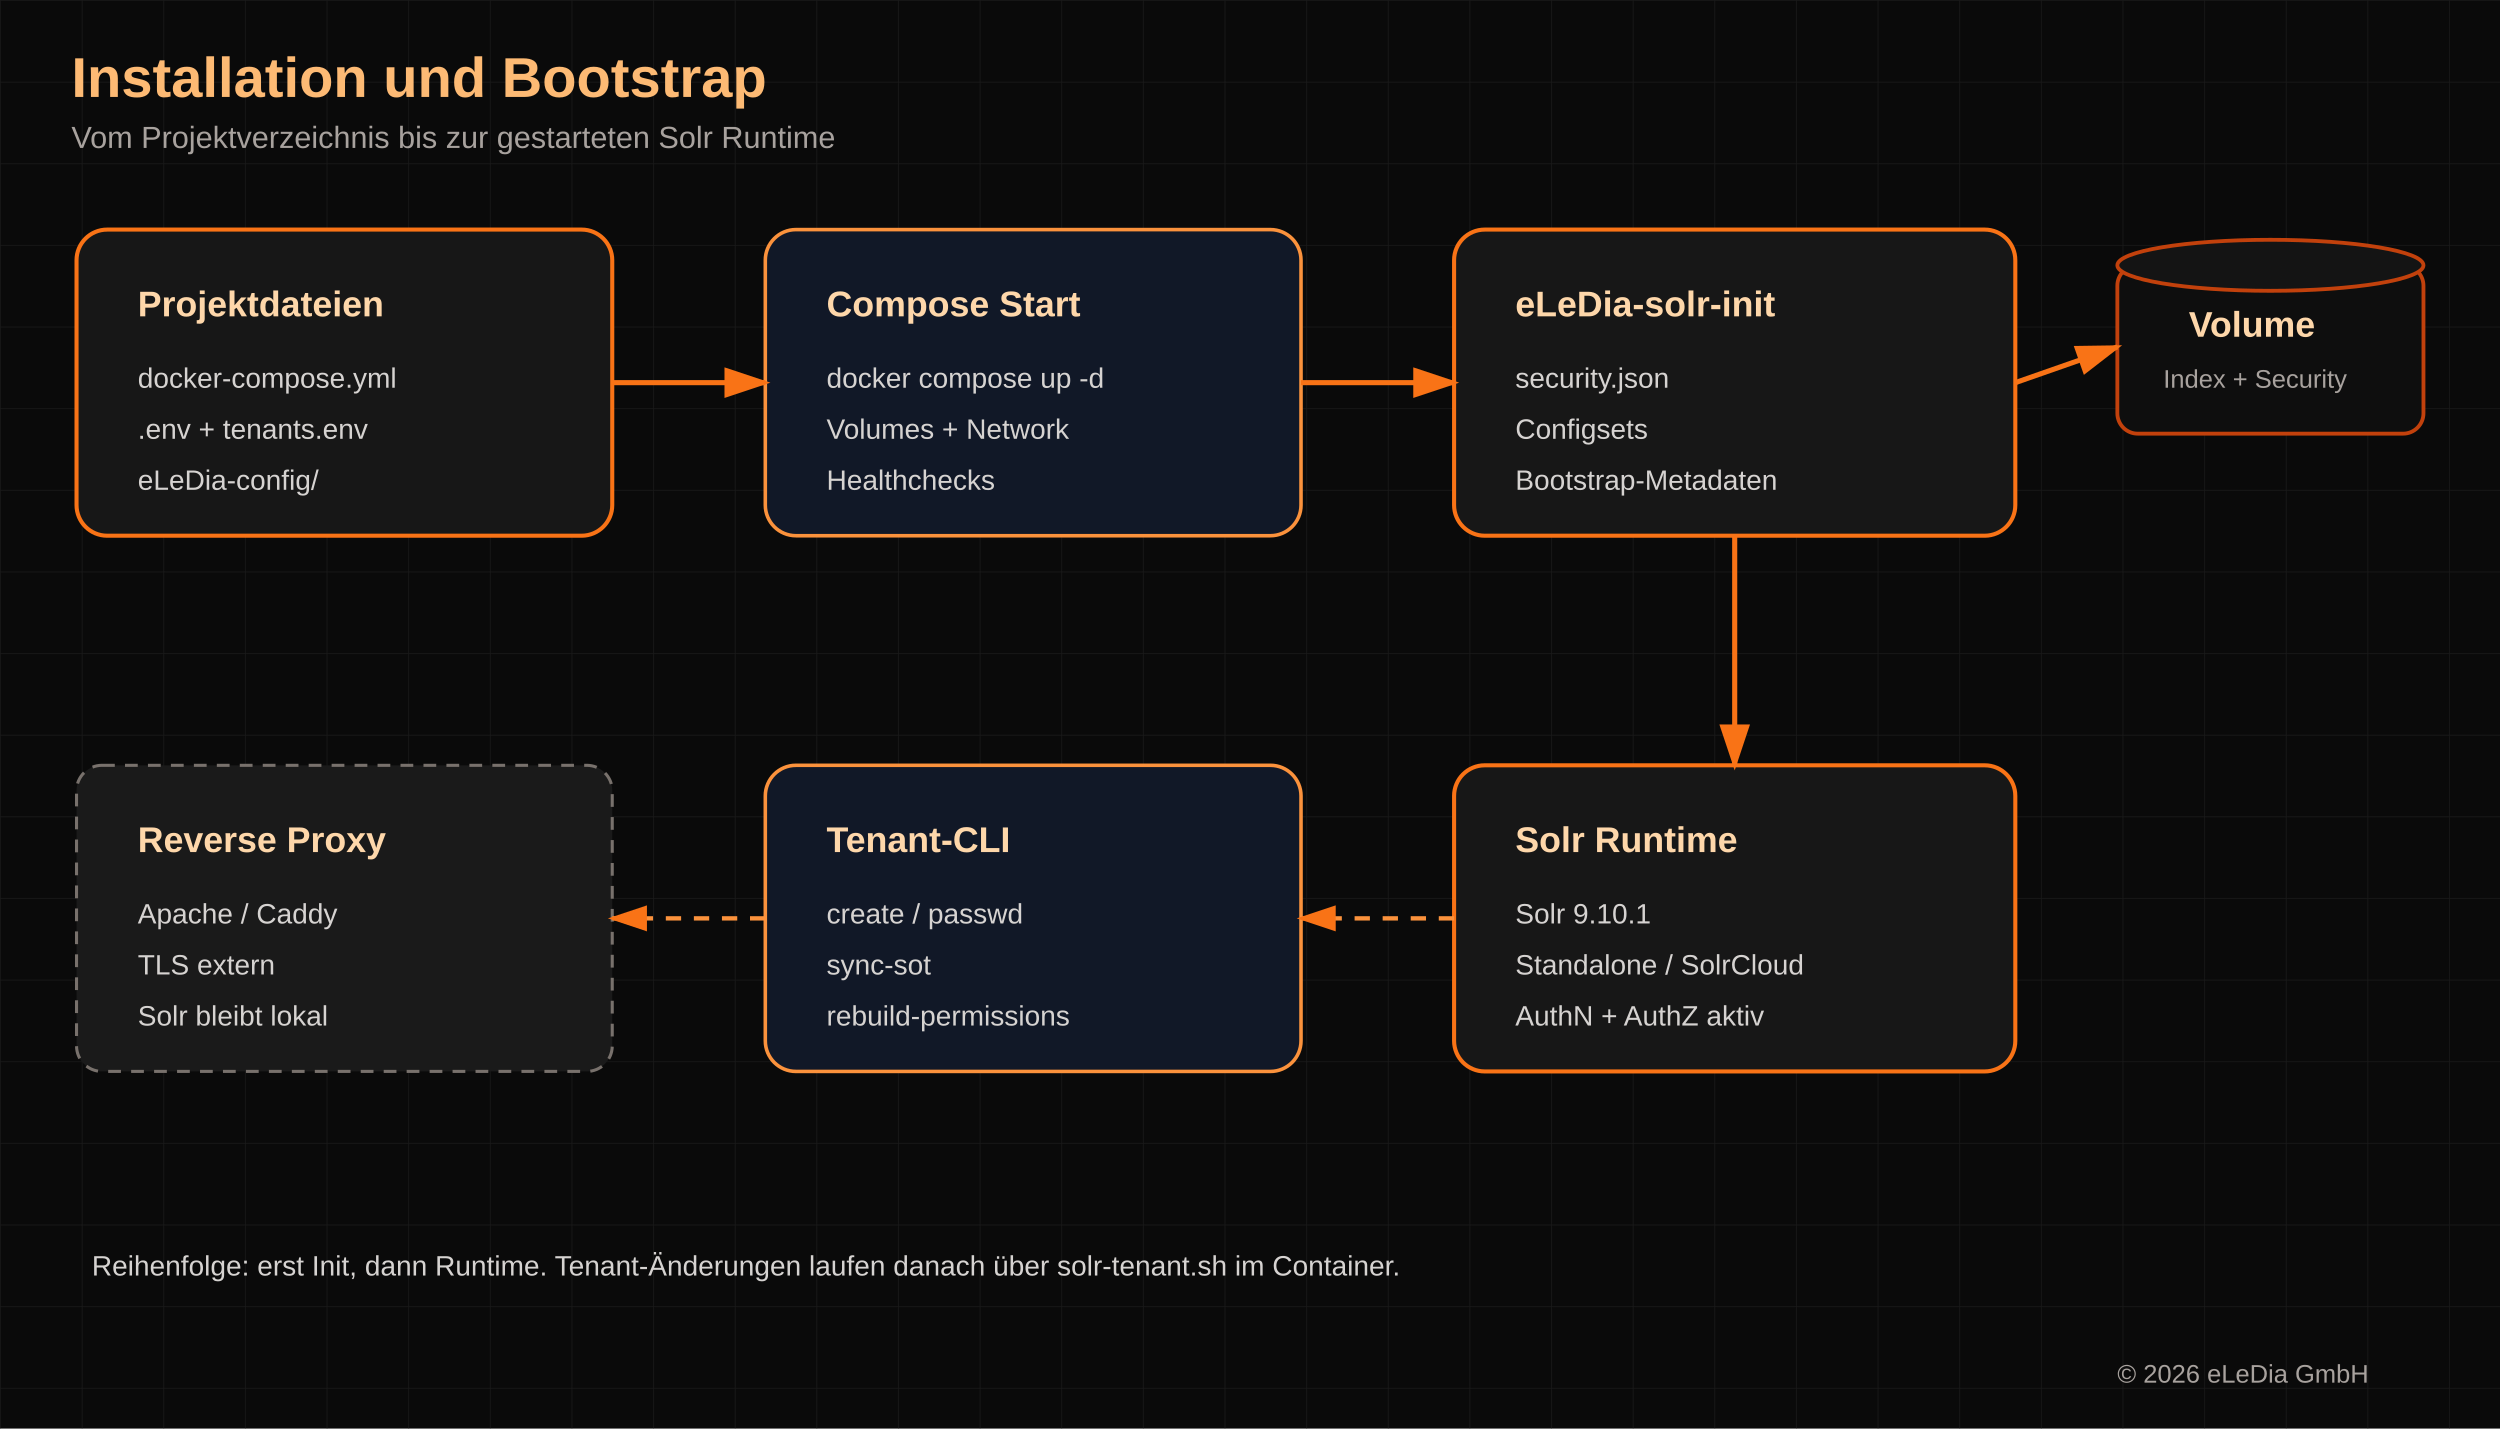
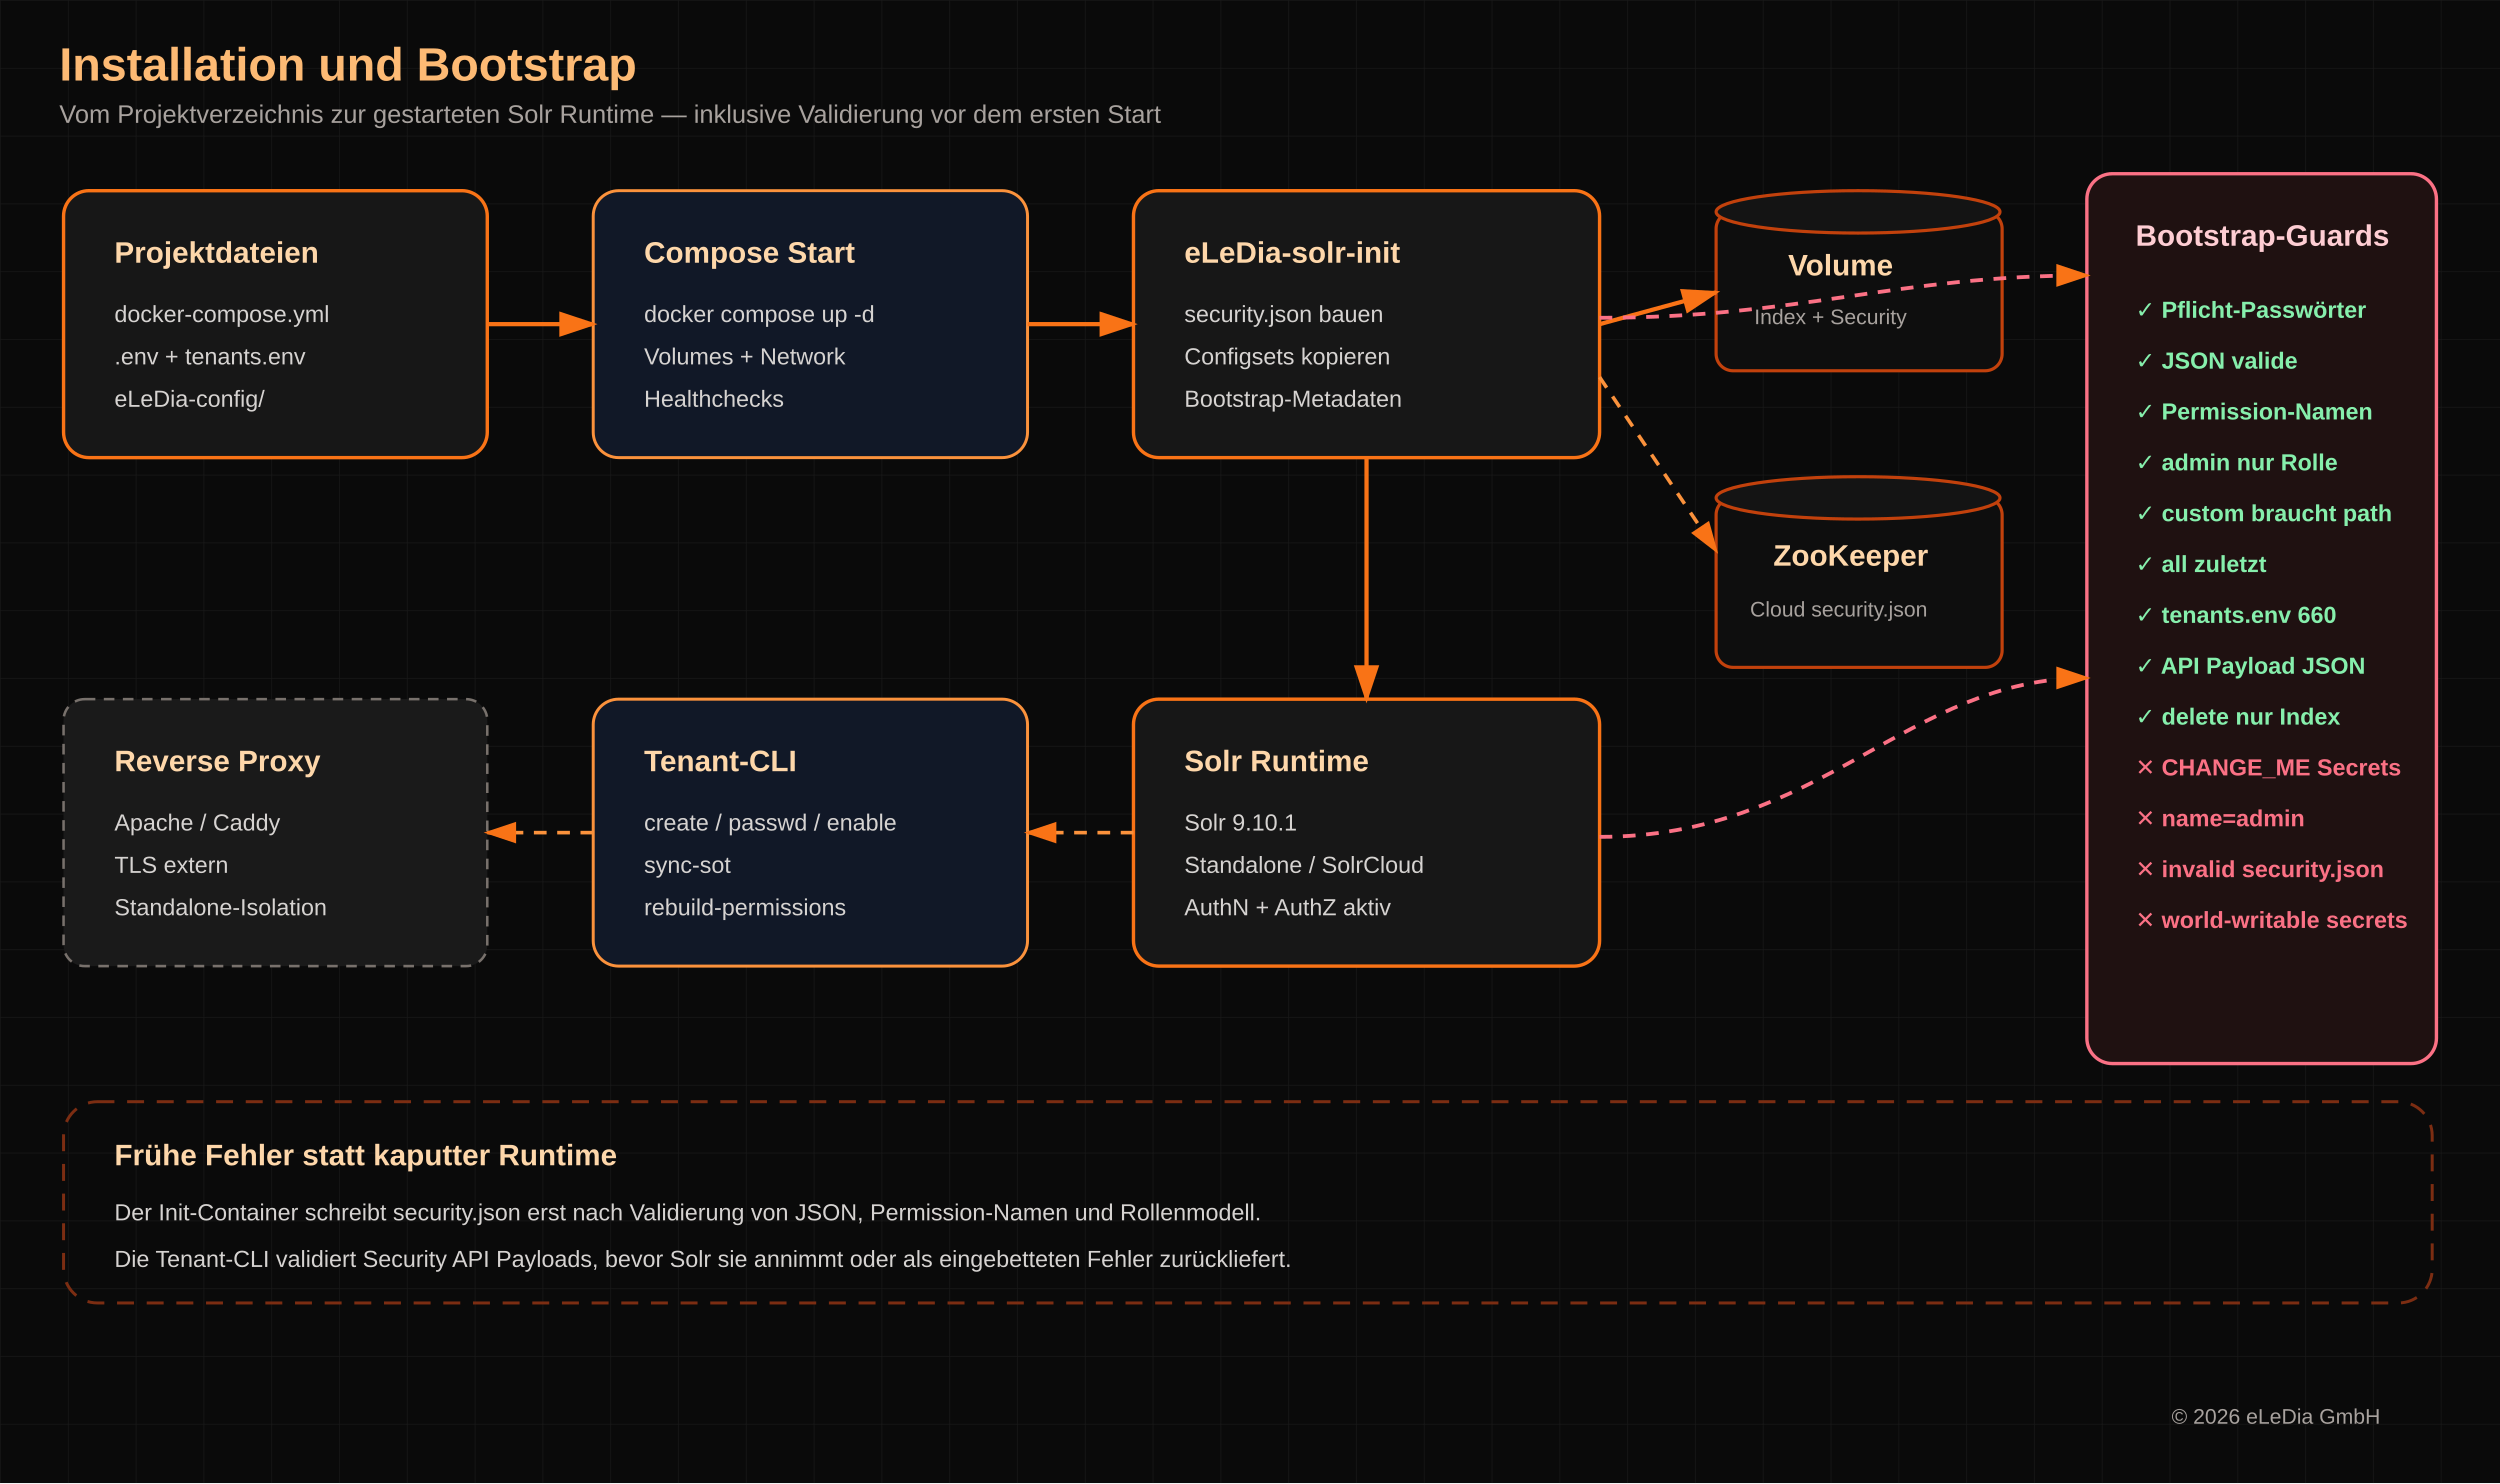
- <svg xmlns="http://www.w3.org/2000/svg" width="980" height="560" viewBox="0 0 980 560" role="img" aria-label="Installation und Bootstrap">
+ <svg xmlns="http://www.w3.org/2000/svg" width="1180" height="700" viewBox="0 0 1180 700" role="img" aria-label="Installation, Bootstrap und Guardrails">
  <defs>
    <pattern id="grid" width="32" height="32" patternUnits="userSpaceOnUse">
      <path d="M32 0H0V32" fill="none" stroke="#262626" stroke-width="0.6" />
    </pattern>
    <marker id="arr" markerWidth="10" markerHeight="10" refX="8" refY="3" orient="auto">
      <path d="M0,0 L0,6 L9,3 z" fill="#f97316" />
    </marker>
    <style>
-       .bg{fill:#0a0a0a} .title{font:700 22px Arial,sans-serif;fill:#fdba74} .sub{font:400 12px Arial,sans-serif;fill:#a8a29e}
-       .box{fill:#171717;stroke:#f97316;stroke-width:1.6;rx:12} .box2{fill:#111827;stroke:#fb923c;stroke-width:1.4;rx:12}
-       .store{fill:#0e0e0e;stroke:#c2410c;stroke-width:1.5} .muted{fill:#1a1a1a;stroke:#78716c;stroke-width:1.2;stroke-dasharray:5 4;rx:10}
-       .label{font:700 14px Arial,sans-serif;fill:#fed7aa} .small{font:400 11px Arial,sans-serif;fill:#d6d3d1} .tiny{font:400 10px Arial,sans-serif;fill:#a8a29e}
-       .arrow{stroke:#f97316;stroke-width:2;fill:none;marker-end:url(#arr)} .dash{stroke:#fb923c;stroke-width:1.7;fill:none;stroke-dasharray:6 5;marker-end:url(#arr)}
-       .group{fill:none;stroke:#7c2d12;stroke-width:1.4;stroke-dasharray:8 6;rx:16}
+       .bg{fill:#0a0a0a}.title{font:700 22px Arial,sans-serif;fill:#fdba74}.sub{font:400 12px Arial,sans-serif;fill:#a8a29e}
+       .box{fill:#171717;stroke:#f97316;stroke-width:1.6;rx:12}.box2{fill:#111827;stroke:#fb923c;stroke-width:1.4;rx:12}.guard{fill:#1f1111;stroke:#fb7185;stroke-width:1.6;rx:12}
+       .store{fill:#0e0e0e;stroke:#c2410c;stroke-width:1.5}.muted{fill:#1a1a1a;stroke:#78716c;stroke-width:1.2;stroke-dasharray:5 4;rx:10}.group{fill:none;stroke:#7c2d12;stroke-width:1.4;stroke-dasharray:8 6;rx:16}
+       .label{font:700 14px Arial,sans-serif;fill:#fed7aa}.guardlabel{font:700 14px Arial,sans-serif;fill:#fecdd3}.small{font:400 11px Arial,sans-serif;fill:#d6d3d1}.tiny{font:400 10px Arial,sans-serif;fill:#a8a29e}.ok{font:700 11px Arial,sans-serif;fill:#86efac}.warn{font:700 11px Arial,sans-serif;fill:#fb7185}
+       .arrow{stroke:#f97316;stroke-width:2;fill:none;marker-end:url(#arr)}.dash{stroke:#fb923c;stroke-width:1.7;fill:none;stroke-dasharray:6 5;marker-end:url(#arr)}.guardline{stroke:#fb7185;stroke-width:1.8;fill:none;stroke-dasharray:6 5;marker-end:url(#arr)}
    </style>
  </defs>
-   <rect class="bg" width="980" height="560" />
-   <rect width="980" height="560" fill="url(#grid)" opacity="0.55" />
+   <rect class="bg" width="1180" height="700" />
+   <rect width="1180" height="700" fill="url(#grid)" opacity="0.55" />
  <text x="28" y="38" class="title">Installation und Bootstrap</text>
-   <text x="28" y="58" class="sub">Vom Projektverzeichnis bis zur gestarteten Solr Runtime</text>
-   <rect x="30" y="90" width="210" height="120" class="box" />
+   <text x="28" y="58" class="sub">Vom Projektverzeichnis zur gestarteten Solr Runtime — inklusive Validierung vor dem ersten Start</text>
+   <rect x="30" y="90" width="200" height="126" class="box" />
  <text x="54" y="124" class="label">Projektdateien</text>
  <text x="54" y="152" class="small">docker-compose.yml</text>
  <text x="54" y="172" class="small">.env + tenants.env</text>
  <text x="54" y="192" class="small">eLeDia-config/</text>
-   <rect x="300" y="90" width="210" height="120" class="box2" />
-   <text x="324" y="124" class="label">Compose Start</text>
-   <text x="324" y="152" class="small">docker compose up -d</text>
-   <text x="324" y="172" class="small">Volumes + Network</text>
-   <text x="324" y="192" class="small">Healthchecks</text>
-   <rect x="570" y="90" width="220" height="120" class="box" />
-   <text x="594" y="124" class="label">eLeDia-solr-init</text>
-   <text x="594" y="152" class="small">security.json</text>
-   <text x="594" y="172" class="small">Configsets</text>
-   <text x="594" y="192" class="small">Bootstrap-Metadaten</text>
-   <rect x="570" y="300" width="220" height="120" class="box" />
-   <text x="594" y="334" class="label">Solr Runtime</text>
-   <text x="594" y="362" class="small">Solr 9.10.1</text>
-   <text x="594" y="382" class="small">Standalone / SolrCloud</text>
-   <text x="594" y="402" class="small">AuthN + AuthZ aktiv</text>
-   <rect x="300" y="300" width="210" height="120" class="box2" />
-   <text x="324" y="334" class="label">Tenant-CLI</text>
-   <text x="324" y="362" class="small">create / passwd</text>
-   <text x="324" y="382" class="small">sync-sot</text>
-   <text x="324" y="402" class="small">rebuild-permissions</text>
-   <rect x="30" y="300" width="210" height="120" class="muted" />
-   <text x="54" y="334" class="label">Reverse Proxy</text>
-   <text x="54" y="362" class="small">Apache / Caddy</text>
-   <text x="54" y="382" class="small">TLS extern</text>
-   <text x="54" y="402" class="small">Solr bleibt lokal</text>
-   <line x1="240" y1="150" x2="300" y2="150" class="arrow" />
-   <line x1="510" y1="150" x2="570" y2="150" class="arrow" />
-   <path d="M680 210 V300" class="arrow" />
-   <line x1="570" y1="360" x2="510" y2="360" class="dash" />
-   <line x1="300" y1="360" x2="240" y2="360" class="dash" />
-   <rect x="830" y="104" width="120" height="66" class="store" rx="8" />
-   <ellipse cx="890" cy="104" rx="60" ry="10" fill="#141414" stroke="#c2410c" stroke-width="1.5" />
-   <text x="858" y="132" class="label">Volume</text>
-   <text x="848" y="152" class="tiny">Index + Security</text>
-   <line x1="790" y1="150" x2="830" y2="136" class="arrow" />
-   <text x="36" y="500" class="small">Reihenfolge: erst Init, dann Runtime. Tenant-Änderungen laufen danach über solr-tenant.sh im Container.</text>
-   <text x="830" y="542" class="tiny">© 2026 eLeDia GmbH</text>
+   <rect x="280" y="90" width="205" height="126" class="box2" />
+   <text x="304" y="124" class="label">Compose Start</text>
+   <text x="304" y="152" class="small">docker compose up -d</text>
+   <text x="304" y="172" class="small">Volumes + Network</text>
+   <text x="304" y="192" class="small">Healthchecks</text>
+   <rect x="535" y="90" width="220" height="126" class="box" />
+   <text x="559" y="124" class="label">eLeDia-solr-init</text>
+   <text x="559" y="152" class="small">security.json bauen</text>
+   <text x="559" y="172" class="small">Configsets kopieren</text>
+   <text x="559" y="192" class="small">Bootstrap-Metadaten</text>
+   <rect x="535" y="330" width="220" height="126" class="box" />
+   <text x="559" y="364" class="label">Solr Runtime</text>
+   <text x="559" y="392" class="small">Solr 9.10.1</text>
+   <text x="559" y="412" class="small">Standalone / SolrCloud</text>
+   <text x="559" y="432" class="small">AuthN + AuthZ aktiv</text>
+   <rect x="280" y="330" width="205" height="126" class="box2" />
+   <text x="304" y="364" class="label">Tenant-CLI</text>
+   <text x="304" y="392" class="small">create / passwd / enable</text>
+   <text x="304" y="412" class="small">sync-sot</text>
+   <text x="304" y="432" class="small">rebuild-permissions</text>
+   <rect x="30" y="330" width="200" height="126" class="muted" />
+   <text x="54" y="364" class="label">Reverse Proxy</text>
+   <text x="54" y="392" class="small">Apache / Caddy</text>
+   <text x="54" y="412" class="small">TLS extern</text>
+   <text x="54" y="432" class="small">Standalone-Isolation</text>
+   <rect x="810" y="100" width="135" height="75" class="store" rx="8" />
+   <ellipse cx="877" cy="100" rx="67" ry="10" fill="#141414" stroke="#c2410c" stroke-width="1.5" />
+   <text x="844" y="130" class="label">Volume</text>
+   <text x="828" y="153" class="tiny">Index + Security</text>
+   <rect x="810" y="235" width="135" height="80" class="store" rx="8" />
+   <ellipse cx="877" cy="235" rx="67" ry="10" fill="#141414" stroke="#c2410c" stroke-width="1.5" />
+   <text x="837" y="267" class="label">ZooKeeper</text>
+   <text x="826" y="291" class="tiny">Cloud security.json</text>
+   <rect x="985" y="82" width="165" height="420" class="guard" />
+   <text x="1008" y="116" class="guardlabel">Bootstrap-Guards</text>
+   <text x="1008" y="150" class="ok">✓ Pflicht-Passwörter</text>
+   <text x="1008" y="174" class="ok">✓ JSON valide</text>
+   <text x="1008" y="198" class="ok">✓ Permission-Namen</text>
+   <text x="1008" y="222" class="ok">✓ admin nur Rolle</text>
+   <text x="1008" y="246" class="ok">✓ custom braucht path</text>
+   <text x="1008" y="270" class="ok">✓ all zuletzt</text>
+   <text x="1008" y="294" class="ok">✓ tenants.env 660</text>
+   <text x="1008" y="318" class="ok">✓ API Payload JSON</text>
+   <text x="1008" y="342" class="ok">✓ delete nur Index</text>
+   <text x="1008" y="366" class="warn">✕ CHANGE_ME Secrets</text>
+   <text x="1008" y="390" class="warn">✕ name=admin</text>
+   <text x="1008" y="414" class="warn">✕ invalid security.json</text>
+   <text x="1008" y="438" class="warn">✕ world-writable secrets</text>
+   <line x1="230" y1="153" x2="280" y2="153" class="arrow" />
+   <line x1="485" y1="153" x2="535" y2="153" class="arrow" />
+   <path d="M645 216 V330" class="arrow" />
+   <line x1="755" y1="153" x2="810" y2="138" class="arrow" />
+   <line x1="755" y1="178" x2="810" y2="260" class="dash" />
+   <line x1="535" y1="393" x2="485" y2="393" class="dash" />
+   <line x1="280" y1="393" x2="230" y2="393" class="dash" />
+   <path d="M755 150 C850 150 895 130 985 130" class="guardline" />
+   <path d="M755 395 C860 395 900 320 985 320" class="guardline" />
+   <rect x="30" y="520" width="1118" height="95" class="group" />
+   <text x="54" y="550" class="label">Frühe Fehler statt kaputter Runtime</text>
+   <text x="54" y="576" class="small">Der Init-Container schreibt security.json erst nach Validierung von JSON, Permission-Namen und Rollenmodell.</text>
+   <text x="54" y="598" class="small">Die Tenant-CLI validiert Security API Payloads, bevor Solr sie annimmt oder als eingebetteten Fehler zurückliefert.</text>
+   <text x="1025" y="672" class="tiny">© 2026 eLeDia GmbH</text>
</svg>
